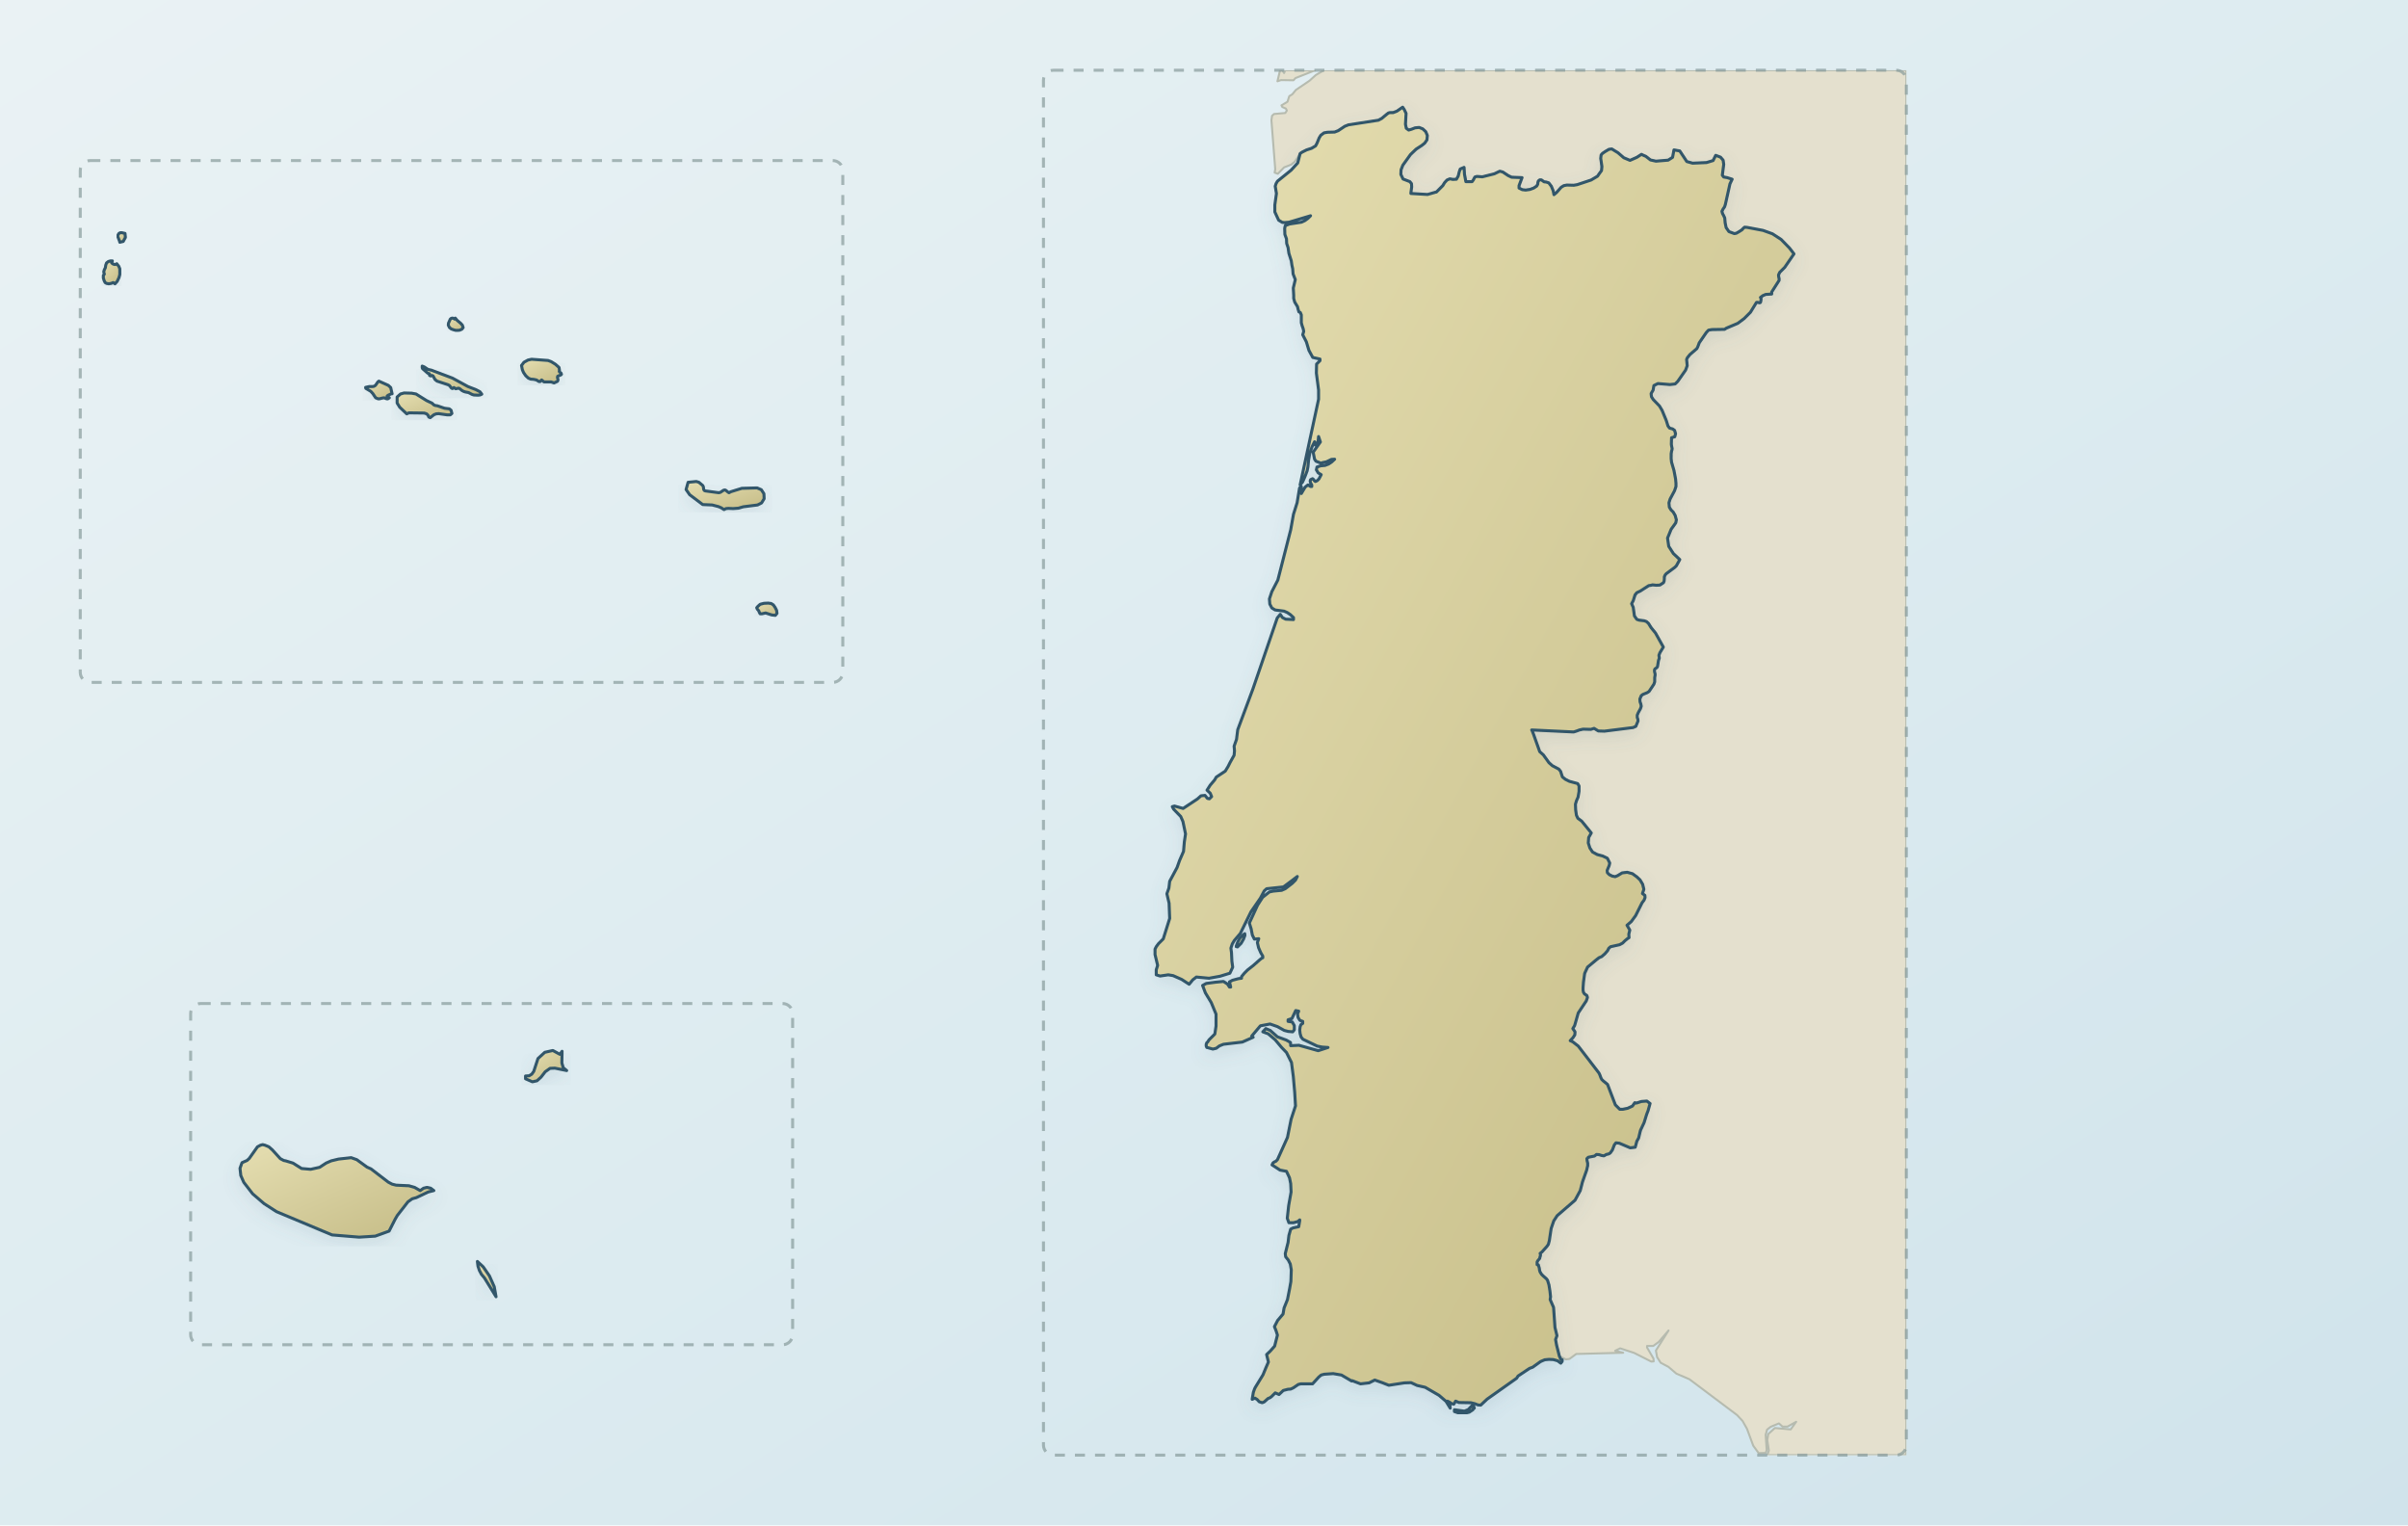
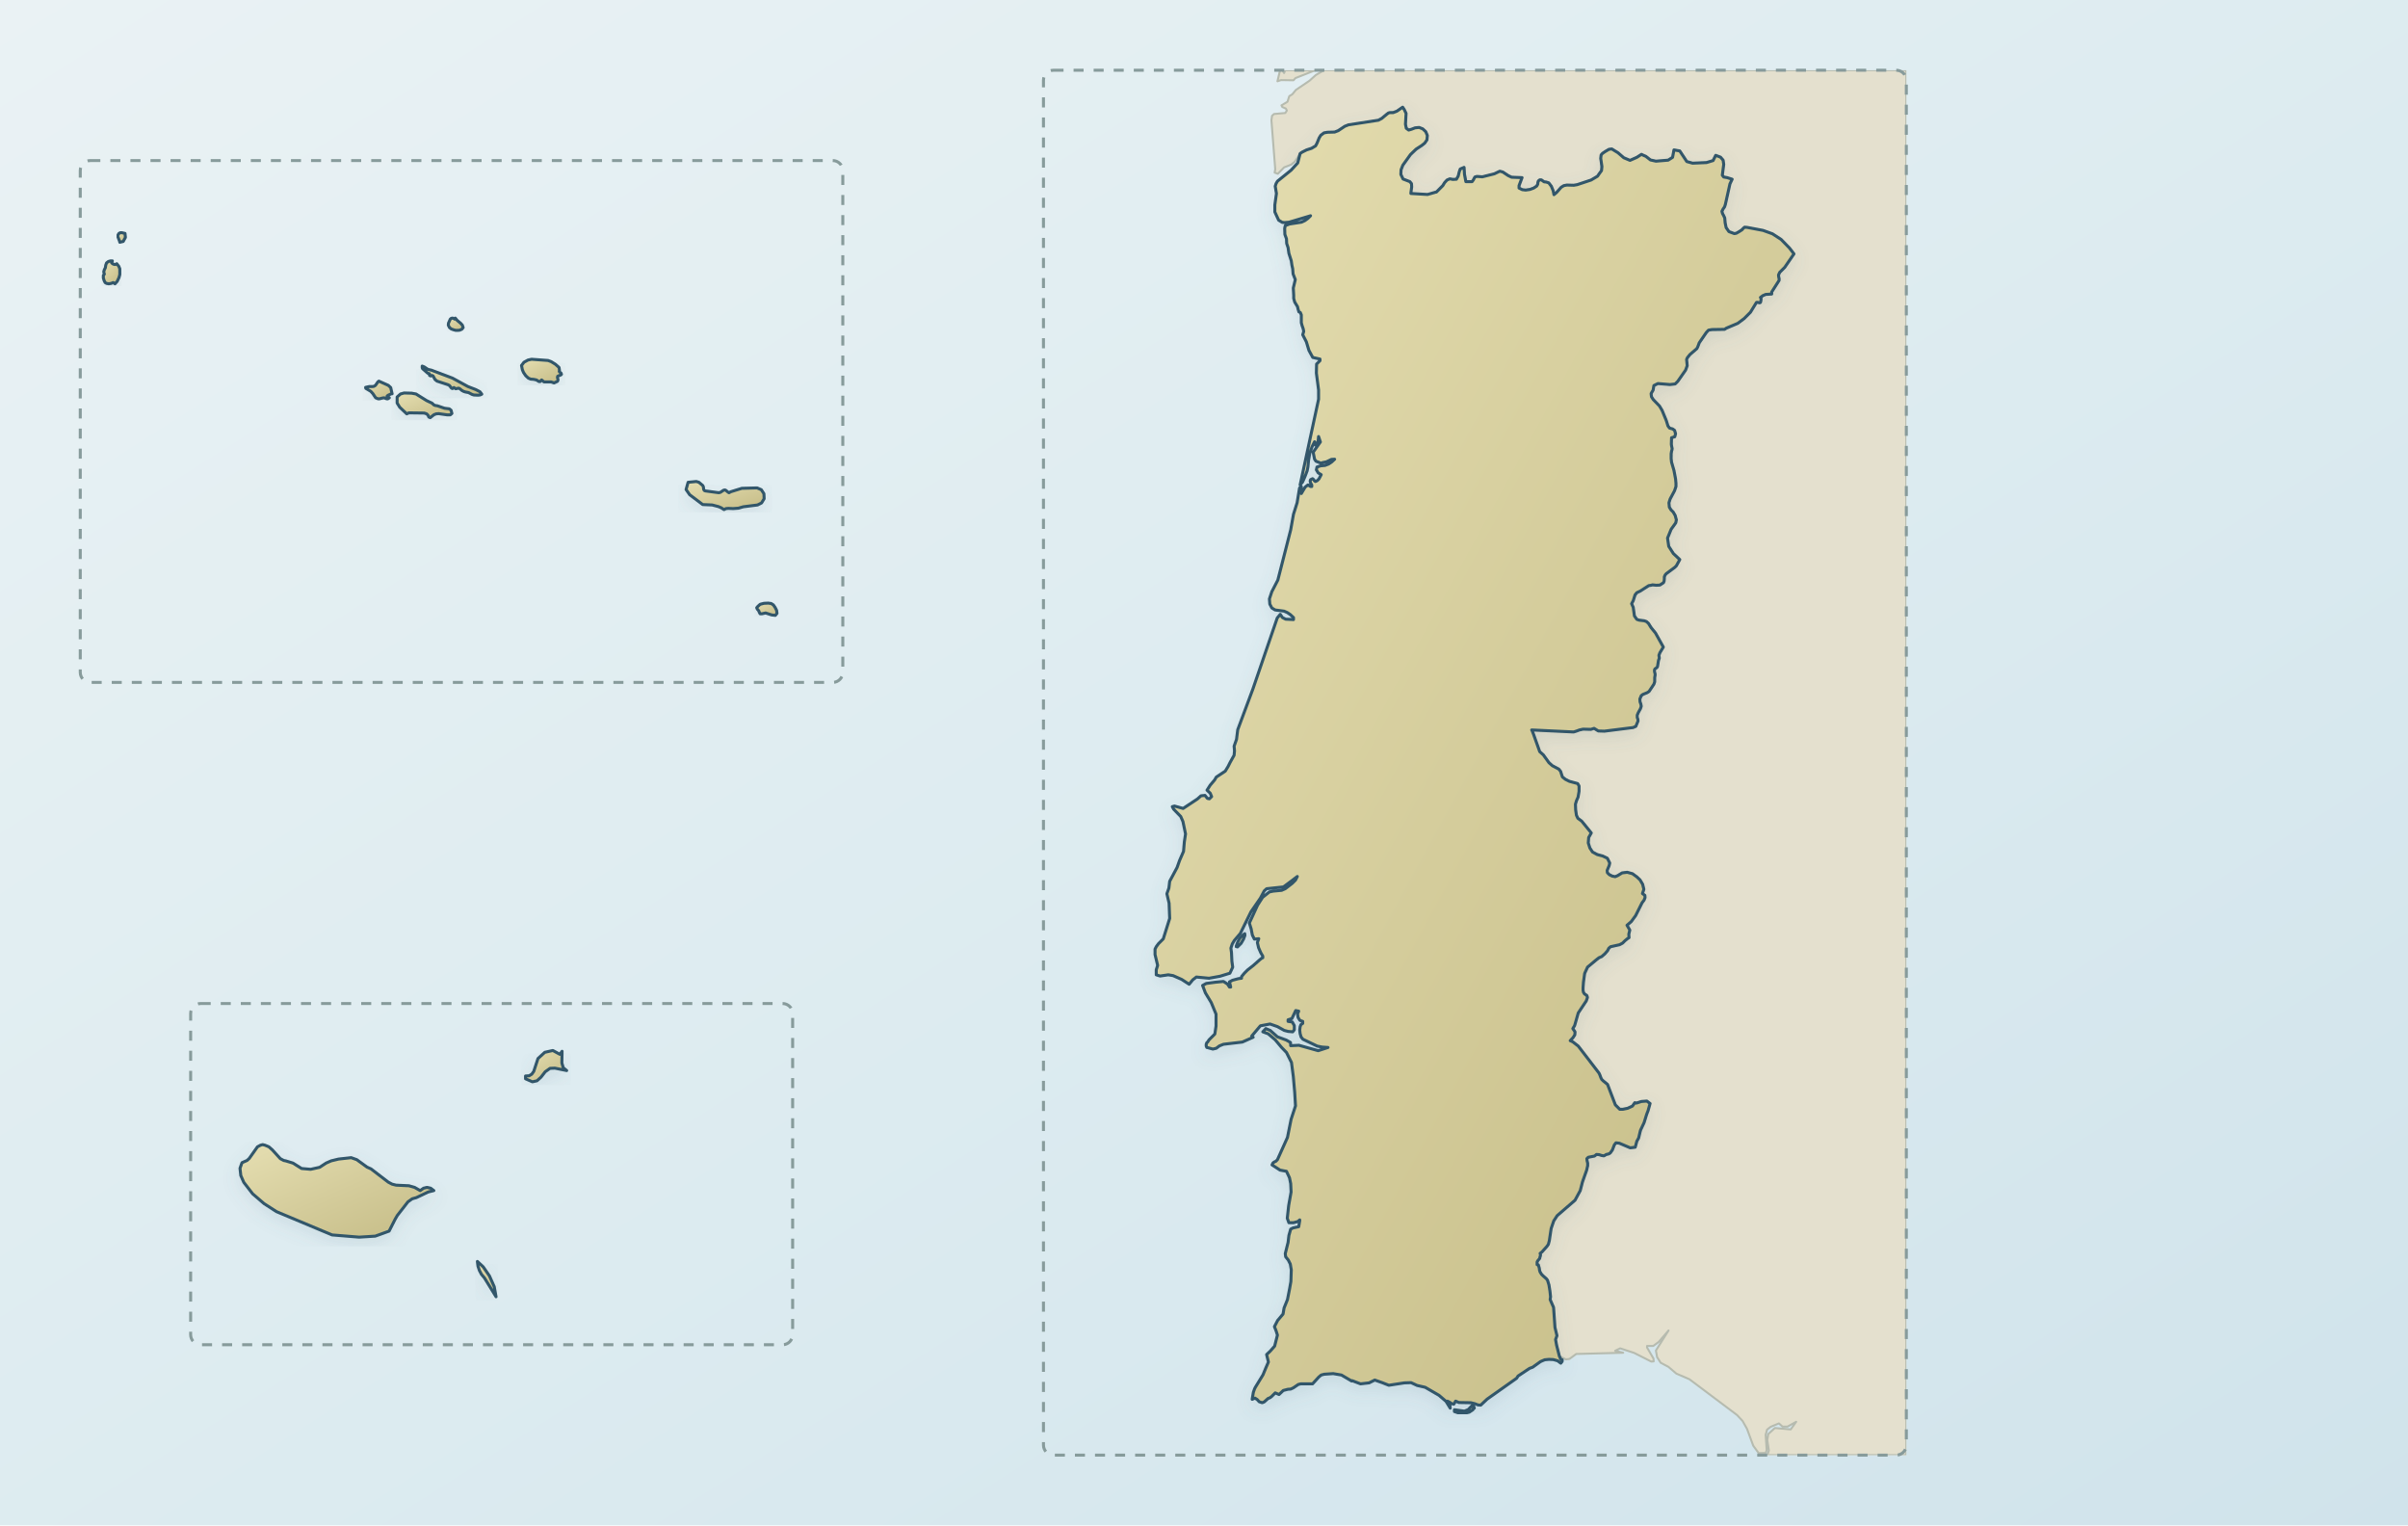
<svg xmlns="http://www.w3.org/2000/svg" viewBox="0 0 1200 760" role="img" aria-label="Map of Portugal" data-map-style="journey-atlas-map-v3-clean-background" data-map-projection="multi-region-local-equirectangular-fit-v1">
  <defs>
    <linearGradient id="sea" x1="0" y1="0" x2="1" y2="1">
      <stop offset="0" stop-color="#eaf2f4" />
      <stop offset=".55" stop-color="#dcebf0" />
      <stop offset="1" stop-color="#d0e3eb" />
    </linearGradient>
    <linearGradient id="land" x1=".12" y1=".08" x2=".88" y2=".92">
      <stop offset="0" stop-color="#e2dbad" />
      <stop offset=".52" stop-color="#d4cc9b" />
      <stop offset="1" stop-color="#c8bf8a" />
    </linearGradient>
    <filter id="shadow" x="-10%" y="-10%" width="120%" height="120%">
      <feGaussianBlur in="SourceAlpha" stdDeviation="4" result="b" />
      <feOffset in="b" dy="3" result="o" />
      <feColorMatrix in="o" type="matrix" values="0 0 0 0 .12 0 0 0 0 .22 0 0 0 0 .28 0 0 0 .14 0" />
      <feBlend in="SourceGraphic" mode="normal" />
    </filter>
    <clipPath id="map-context-clip-mainland" clipPathUnits="userSpaceOnUse">
      <rect x="520" y="35" width="430" height="690" />
    </clipPath>
    <clipPath id="map-context-clip-azores" clipPathUnits="userSpaceOnUse">
      <rect x="40" y="80" width="380" height="260" />
    </clipPath>
    <clipPath id="map-context-clip-madeira" clipPathUnits="userSpaceOnUse">
      <rect x="95" y="500" width="300" height="170" />
    </clipPath>
  </defs>
  <rect width="1200" height="760" fill="url(#sea)" />
  <g id="geographic-context" fill="#e4e0ce" fill-rule="evenodd" stroke="#b6bbaf" stroke-width="1" stroke-linejoin="round">
    <path data-map-context-region="mainland" d="M 881.5,722.7 L 880.7,717.5 L 881.2,714.5 L 884.5,711.5 L 892.4,712.2 L 895.1,708.4 L 890.8,710.8 L 888.3,710.8 L 886.5,709.2 L 882.4,710.9 L 880.6,712.3 L 879.9,714.9 L 880.4,722.5 L 879.9,723.9 L 876.4,724.0 L 873.7,720.3 L 870.6,711.9 L 868.4,708.0 L 865.6,705.0 L 841.9,687.2 L 835.4,684.4 L 831.4,681.0 L 827.6,679.0 L 825.8,676.2 L 825.2,672.9 L 831.5,662.9 L 826.6,668.6 L 823.9,670.6 L 820.8,670.6 L 820.8,671.4 L 824.0,676.9 L 824.1,678.3 L 822.9,678.4 L 814.4,674.1 L 807.4,671.8 L 804.9,673.0 L 808.9,674.0 L 785.5,674.6 L 782.1,677.1 L 780.3,677.3 L 777.1,675.7 L 775.2,667.4 L 775.9,665.5 L 774.9,661.4 L 774.2,651.4 L 772.5,647.5 L 772.7,646.1 L 771.9,640.2 L 771.2,637.9 L 768.2,634.9 L 767.4,633.5 L 766.6,630.2 L 766.0,630.1 L 766.0,628.8 L 767.6,625.8 L 767.5,624.5 L 771.6,620.0 L 773.0,612.1 L 774.3,608.3 L 776.0,605.7 L 784.9,598.0 L 787.5,593.2 L 791.2,580.8 L 790.8,577.3 L 791.5,576.6 L 795.6,575.2 L 799.3,575.9 L 801.8,574.9 L 803.5,573.0 L 804.5,570.4 L 805.3,569.4 L 807.0,569.6 L 812.4,571.9 L 814.9,571.6 L 822.3,549.8 L 820.7,548.6 L 814.7,549.4 L 813.5,551.1 L 811.1,552.2 L 807.2,552.7 L 805.0,550.5 L 801.1,540.3 L 798.2,537.8 L 796.8,534.6 L 786.5,521.2 L 782.5,518.5 L 784.8,515.6 L 784.9,514.1 L 783.8,512.5 L 784.7,511.0 L 786.5,504.7 L 790.5,498.7 L 791.1,497.0 L 790.8,496.0 L 789.1,494.4 L 788.9,492.1 L 789.7,485.0 L 791.1,481.9 L 799.8,475.2 L 802.6,471.7 L 807.1,470.7 L 811.8,467.2 L 811.7,465.4 L 812.2,463.4 L 810.8,461.0 L 812.9,459.2 L 815.1,456.2 L 819.8,447.2 L 819.7,446.1 L 818.5,445.2 L 819.2,443.1 L 818.6,440.6 L 815.7,436.9 L 813.5,435.3 L 810.9,434.6 L 808.4,434.9 L 804.9,436.8 L 802.0,435.8 L 801.0,434.8 L 800.9,433.7 L 802.2,430.0 L 801.0,427.6 L 793.6,424.5 L 792.3,422.5 L 791.5,420.0 L 791.7,417.3 L 793.0,415.0 L 788.2,409.1 L 786.3,407.7 L 785.6,406.2 L 785.1,400.7 L 786.4,397.2 L 786.9,391.6 L 786.2,390.4 L 782.1,389.3 L 778.6,387.1 L 777.7,384.3 L 776.8,383.2 L 773.6,381.5 L 767.3,374.5 L 763.3,363.7 L 784.2,364.7 L 788.9,363.3 L 792.8,363.4 L 794.4,362.9 L 796.5,364.2 L 799.5,364.3 L 813.8,362.5 L 815.2,361.9 L 816.3,359.2 L 815.9,356.3 L 817.9,351.9 L 817.2,348.3 L 818.7,346.0 L 821.8,344.5 L 824.2,340.9 L 824.8,336.4 L 824.5,333.8 L 826.0,332.1 L 826.9,327.9 L 826.7,326.5 L 828.9,322.4 L 825.0,315.4 L 821.5,310.6 L 819.4,309.3 L 815.7,308.6 L 814.5,306.9 L 813.9,302.6 L 813.1,300.8 L 815.7,295.3 L 821.6,291.8 L 827.2,291.5 L 829.0,290.3 L 829.8,286.5 L 835.4,281.9 L 837.1,278.8 L 833.9,275.8 L 831.6,272.2 L 831.0,268.1 L 832.8,263.7 L 835.1,260.5 L 835.4,259.0 L 834.8,256.8 L 831.9,252.7 L 831.7,250.5 L 835.2,242.4 L 835.0,238.6 L 832.8,228.5 L 833.3,223.5 L 832.9,221.3 L 833.0,218.1 L 834.6,217.6 L 835.0,216.1 L 834.5,214.4 L 832.0,213.3 L 831.2,212.2 L 828.3,204.5 L 823.0,197.7 L 822.8,196.1 L 823.8,194.4 L 824.2,192.1 L 826.2,191.1 L 832.2,191.6 L 834.8,191.3 L 836.1,190.0 L 840.0,184.4 L 840.8,182.2 L 840.5,179.1 L 840.9,178.2 L 845.6,173.7 L 846.8,170.8 L 851.4,164.5 L 859.4,164.1 L 866.0,161.1 L 872.3,155.6 L 875.3,150.7 L 877.3,150.7 L 877.6,149.1 L 877.3,148.2 L 879.9,146.7 L 882.9,146.5 L 882.9,145.5 L 886.6,139.7 L 886.3,137.0 L 886.9,135.7 L 889.4,133.2 L 894.0,126.5 L 887.6,119.3 L 883.3,116.5 L 878.6,114.8 L 869.4,113.2 L 865.3,116.2 L 864.3,116.4 L 861.6,115.4 L 860.2,113.4 L 859.5,108.6 L 858.1,105.3 L 859.8,101.9 L 862.1,91.6 L 863.2,89.3 L 859.0,88.2 L 858.3,87.3 L 859.0,81.9 L 858.7,79.8 L 857.4,78.3 L 855.0,77.4 L 853.7,80.0 L 850.4,81.0 L 843.5,81.3 L 840.6,80.5 L 837.1,75.2 L 834.2,74.7 L 833.5,78.4 L 831.3,79.8 L 825.2,80.3 L 822.5,79.7 L 818.0,76.9 L 812.3,79.9 L 809.2,78.6 L 803.2,74.2 L 800.1,75.4 L 797.9,77.2 L 798.1,85.0 L 796.1,87.8 L 792.9,89.7 L 786.0,92.0 L 779.3,92.5 L 774.4,97.0 L 773.1,92.8 L 771.8,91.1 L 767.3,89.6 L 766.6,90.2 L 765.8,92.7 L 764.3,93.7 L 760.3,94.7 L 758.6,94.5 L 757.0,93.7 L 757.0,92.5 L 758.5,88.5 L 753.3,88.3 L 748.9,85.7 L 747.4,85.3 L 744.7,86.6 L 738.7,88.1 L 735.0,88.2 L 733.6,90.5 L 730.5,90.5 L 729.6,83.4 L 727.7,84.2 L 726.7,87.7 L 725.8,89.3 L 722.5,89.1 L 721.1,89.7 L 715.8,95.7 L 711.4,96.9 L 703.1,96.4 L 703.4,91.5 L 702.6,90.5 L 699.2,89.2 L 698.1,86.9 L 698.2,84.6 L 699.1,82.3 L 702.9,77.0 L 710.0,71.3 L 711.1,69.7 L 711.3,67.5 L 710.5,65.6 L 709.0,64.2 L 707.2,63.5 L 702.0,64.8 L 700.8,63.9 L 700.4,61.9 L 700.7,56.5 L 699.0,53.4 L 696.1,55.4 L 691.9,56.3 L 686.9,59.9 L 672.0,62.2 L 665.1,65.8 L 659.8,66.2 L 657.4,68.7 L 655.6,72.7 L 647.9,76.5 L 645.3,80.5 L 643.5,82.0 L 639.9,83.4 L 636.8,86.6 L 635.2,86.0 L 635.5,84.3 L 633.6,59.9 L 633.9,57.7 L 634.9,56.8 L 640.5,56.3 L 641.3,55.1 L 640.8,54.1 L 639.0,53.3 L 638.6,52.5 L 641.6,50.7 L 642.5,47.9 L 644.0,47.0 L 645.8,44.8 L 652.6,40.2 L 655.7,37.4 L 659.8,35.0 L 950.0,35.0 L 950.0,725.0 L 880.7,725.0 L 881.5,722.7 Z M 655.2,35.1 L 645.6,38.9 L 644.6,40.0 L 638.4,39.9 L 636.6,40.5 L 637.9,35.0 L 639.0,35.0 L 639.9,36.4 L 640.5,35.0 L 655.2,35.1 Z" clip-path="url(#map-context-clip-mainland)" />
  </g>
  <g data-map-region="azores">
    <path d="M 384.3,300.7 L 385.4,301.4 L 386.3,302.7 L 387.0,304.1 L 387.2,305.6 L 386.4,306.6 L 384.6,306.4 L 381.5,305.4 L 379.8,305.8 L 378.8,305.8 L 378.4,305.1 L 378.1,304.3 L 377.4,303.5 L 377.1,302.8 L 377.7,302.1 L 378.8,301.1 L 380.7,300.6 L 382.8,300.5 L 384.3,300.7 Z" fill="url(#land)" fill-rule="evenodd" stroke="#31576a" stroke-width="1.5" stroke-linejoin="round" stroke-linecap="round" filter="url(#shadow)" />
    <path d="M 377.3,243.1 L 379.4,244.0 L 380.7,246.0 L 380.8,248.5 L 379.5,250.6 L 377.5,251.6 L 370.4,252.5 L 368.0,253.2 L 365.4,253.4 L 363.0,253.3 L 361.8,253.4 L 360.8,253.9 L 359.4,253.0 L 358.0,252.4 L 354.9,251.6 L 350.2,251.4 L 343.7,246.5 L 341.9,243.9 L 342.9,240.3 L 347.0,239.9 L 348.3,240.3 L 350.2,241.9 L 350.5,242.5 L 350.6,243.3 L 350.7,243.9 L 351.0,244.4 L 351.5,244.6 L 358.2,245.5 L 359.0,245.3 L 360.5,244.3 L 361.2,244.1 L 361.7,244.3 L 362.8,245.2 L 363.3,245.5 L 364.2,245.0 L 369.7,243.3 L 377.3,243.1 Z" fill="url(#land)" fill-rule="evenodd" stroke="#31576a" stroke-width="1.5" stroke-linejoin="round" stroke-linecap="round" filter="url(#shadow)" />
    <path d="M 221.5,203.4 L 223.9,203.7 L 224.8,204.4 L 225.2,206.0 L 224.4,206.7 L 222.8,206.7 L 218.6,206.1 L 217.4,206.2 L 216.3,206.6 L 214.4,208.1 L 213.7,207.8 L 213.3,206.9 L 212.6,206.2 L 211.4,205.8 L 203.8,205.7 L 202.7,206.2 L 199.2,202.9 L 197.9,200.8 L 197.9,197.8 L 199.6,196.3 L 201.4,195.8 L 205.1,195.9 L 207.3,196.3 L 212.6,199.6 L 214.5,200.5 L 214.7,200.6 L 215.2,200.8 L 216.3,201.8 L 216.8,202.0 L 218.0,202.2 L 221.5,203.4 Z" fill="url(#land)" fill-rule="evenodd" stroke="#31576a" stroke-width="1.5" stroke-linejoin="round" stroke-linecap="round" filter="url(#shadow)" />
    <path d="M 194.7,193.1 L 195.4,196.2 L 195.0,196.2 L 193.3,197.0 L 192.9,197.4 L 193.2,197.8 L 193.3,198.0 L 193.5,198.2 L 194.0,198.2 L 193.3,198.7 L 192.7,198.7 L 191.4,198.2 L 190.7,198.3 L 189.1,198.7 L 188.4,198.7 L 187.2,198.2 L 185.8,196.1 L 184.8,195.0 L 182.3,193.5 L 182.2,193.0 L 184.0,192.6 L 185.6,192.6 L 186.3,192.5 L 187.0,192.1 L 187.4,191.6 L 188.3,190.3 L 188.8,189.9 L 193.5,192.0 L 194.7,193.1 Z" fill="url(#land)" fill-rule="evenodd" stroke="#31576a" stroke-width="1.5" stroke-linejoin="round" stroke-linecap="round" filter="url(#shadow)" />
    <path d="M 233.2,192.6 L 237.1,194.1 L 239.2,195.2 L 240.1,196.4 L 239.2,196.8 L 238.2,196.9 L 236.1,196.8 L 235.2,196.5 L 233.5,195.6 L 231.9,195.3 L 231.0,195.0 L 230.1,194.5 L 229.3,193.8 L 228.6,193.4 L 227.1,193.7 L 226.2,193.1 L 225.5,193.6 L 225.0,193.4 L 224.0,192.1 L 223.3,191.7 L 217.8,189.9 L 216.8,189.1 L 215.8,187.3 L 215.4,187.1 L 215.0,187.1 L 214.8,187.3 L 214.6,187.3 L 214.1,187.1 L 214.0,186.8 L 214.0,186.5 L 214.0,186.2 L 213.6,186.1 L 213.1,185.9 L 210.6,183.7 L 210.4,183.2 L 210.4,182.4 L 211.4,182.8 L 213.2,184.0 L 213.9,184.2 L 214.9,184.4 L 225.5,188.4 L 233.2,192.6 Z" fill="url(#land)" fill-rule="evenodd" stroke="#31576a" stroke-width="1.5" stroke-linejoin="round" stroke-linecap="round" filter="url(#shadow)" />
    <path d="M 279.8,186.5 L 279.5,186.8 L 278.3,187.3 L 277.9,187.5 L 277.8,188.1 L 278.1,189.2 L 277.9,189.9 L 277.6,190.1 L 276.1,190.8 L 274.7,190.3 L 271.1,190.3 L 269.9,189.3 L 269.2,190.1 L 268.6,190.1 L 267.3,189.3 L 265.9,189.0 L 264.5,188.9 L 263.3,188.4 L 262.0,187.2 L 260.9,185.6 L 260.3,184.2 L 259.9,182.1 L 261.1,180.5 L 263.1,179.4 L 264.9,179.0 L 273.1,179.6 L 274.7,180.2 L 276.8,181.5 L 278.6,183.1 L 278.8,184.5 L 278.7,185.1 L 279.1,185.5 L 279.6,185.9 L 279.8,186.5 Z" fill="url(#land)" fill-rule="evenodd" stroke="#31576a" stroke-width="1.5" stroke-linejoin="round" stroke-linecap="round" filter="url(#shadow)" />
    <path d="M 228.2,164.6 L 227.1,164.6 L 226.0,164.3 L 224.9,163.9 L 224.0,163.2 L 223.4,162.0 L 223.5,161.0 L 224.4,159.0 L 224.9,158.6 L 225.5,158.5 L 226.0,158.6 L 226.6,159.0 L 226.9,158.5 L 227.8,159.6 L 229.6,161.1 L 230.4,162.0 L 230.8,163.2 L 230.2,164.0 L 229.1,164.5 L 228.2,164.6 Z" fill="url(#land)" fill-rule="evenodd" stroke="#31576a" stroke-width="1.5" stroke-linejoin="round" stroke-linecap="round" filter="url(#shadow)" />
    <path d="M 55.6,130.9 L 56.1,131.4 L 56.8,131.7 L 57.5,131.8 L 58.2,131.4 L 59.2,132.7 L 59.7,133.9 L 59.7,136.8 L 59.3,138.3 L 58.4,140.2 L 57.3,141.4 L 56.4,140.8 L 55.4,141.2 L 54.2,141.4 L 53.1,141.2 L 52.4,140.8 L 51.9,139.8 L 51.5,138.5 L 51.5,137.2 L 52.0,136.6 L 51.7,135.4 L 52.0,134.4 L 52.5,133.4 L 52.7,132.1 L 53.1,131.0 L 54.0,130.3 L 55.0,130.0 L 56.0,130.0 L 55.6,130.9 Z" fill="url(#land)" fill-rule="evenodd" stroke="#31576a" stroke-width="1.5" stroke-linejoin="round" stroke-linecap="round" filter="url(#shadow)" />
    <path d="M 60.5,115.9 L 62.3,116.3 L 62.5,118.3 L 61.4,120.3 L 59.7,120.7 L 59.6,120.2 L 58.8,118.1 L 58.6,117.8 L 58.8,117.1 L 59.2,116.4 L 59.8,116.0 L 60.5,115.9 Z" fill="url(#land)" fill-rule="evenodd" stroke="#31576a" stroke-width="1.5" stroke-linejoin="round" stroke-linecap="round" filter="url(#shadow)" />
  </g>
  <g data-map-region="madeira">
    <path d="M 247.2,646.1 L 241.4,636.7 L 239.9,634.9 L 238.9,633.0 L 238.2,630.9 L 237.9,628.5 L 240.8,631.2 L 243.9,635.7 L 246.3,641.1 L 247.2,646.1 Z" fill="url(#land)" fill-rule="evenodd" stroke="#31576a" stroke-width="1.5" stroke-linejoin="round" stroke-linecap="round" filter="url(#shadow)" />
    <path d="M 196.9,607.5 L 193.9,613.4 L 187.0,615.9 L 179.0,616.4 L 165.5,615.3 L 137.8,603.7 L 131.6,599.7 L 125.9,594.8 L 121.5,589.1 L 120.0,585.7 L 119.6,582.1 L 120.6,579.3 L 123.1,578.2 L 124.2,577.2 L 128.3,571.4 L 129.8,570.6 L 130.9,570.3 L 132.1,570.6 L 134.0,571.4 L 135.7,572.9 L 139.7,577.3 L 141.4,578.2 L 142.4,578.4 L 146.0,579.5 L 150.3,582.2 L 154.8,582.6 L 159.3,581.6 L 162.5,579.5 L 165.0,578.4 L 168.7,577.5 L 175.0,576.8 L 177.8,577.8 L 182.9,581.5 L 184.9,582.4 L 193.5,589.0 L 195.4,590.0 L 197.4,590.5 L 203.8,590.8 L 206.6,591.6 L 209.4,593.2 L 211.1,592.0 L 212.8,591.6 L 214.6,592.0 L 216.2,593.2 L 213.4,593.9 L 207.5,596.7 L 205.4,597.3 L 203.3,598.8 L 198.0,605.6 L 196.9,607.5 Z" fill="url(#land)" fill-rule="evenodd" stroke="#31576a" stroke-width="1.5" stroke-linejoin="round" stroke-linecap="round" filter="url(#shadow)" />
    <path d="M 271.7,534.0 L 269.6,536.7 L 267.6,538.5 L 265.3,539.0 L 261.9,537.5 L 261.9,536.1 L 263.7,536.0 L 265.0,535.2 L 266.0,533.8 L 268.1,527.4 L 271.5,524.3 L 275.5,523.4 L 279.0,525.3 L 280.1,523.8 L 280.0,529.6 L 280.7,532.0 L 282.4,533.4 L 276.5,532.2 L 274.1,532.3 L 271.7,534.0 Z" fill="url(#land)" fill-rule="evenodd" stroke="#31576a" stroke-width="1.5" stroke-linejoin="round" stroke-linecap="round" filter="url(#shadow)" />
  </g>
  <g data-map-region="mainland">
    <path d="M 791.1,497.0 L 790.5,498.7 L 786.5,504.7 L 784.7,511.0 L 783.8,512.5 L 784.9,514.1 L 784.8,515.6 L 783.9,517.0 L 782.5,518.5 L 783.8,519.1 L 786.5,521.2 L 796.8,534.6 L 797.2,535.4 L 797.8,537.0 L 798.2,537.8 L 798.9,538.5 L 800.5,539.8 L 801.1,540.3 L 805.0,550.5 L 805.9,551.4 L 807.2,552.7 L 808.7,552.7 L 811.1,552.2 L 813.5,551.1 L 814.7,549.4 L 815.2,549.6 L 815.5,549.6 L 818.0,548.8 L 820.7,548.6 L 822.0,549.6 L 822.3,549.8 L 821.3,553.4 L 820.6,555.2 L 819.3,559.4 L 817.5,563.2 L 816.6,567.0 L 815.7,568.6 L 814.9,571.6 L 812.4,571.9 L 807.0,569.6 L 805.3,569.4 L 804.5,570.4 L 803.5,573.0 L 802.5,574.4 L 801.8,574.9 L 800.5,575.2 L 799.3,575.9 L 798.1,575.7 L 796.9,575.3 L 795.6,575.2 L 794.6,576.0 L 791.5,576.6 L 790.8,577.3 L 790.9,578.3 L 791.2,579.5 L 791.2,580.8 L 790.7,583.0 L 788.6,588.9 L 787.5,593.2 L 784.9,598.0 L 776.0,605.7 L 774.3,608.3 L 773.0,612.1 L 772.1,618.1 L 771.6,620.0 L 770.9,621.0 L 768.4,623.8 L 767.5,624.5 L 767.7,625.2 L 767.6,625.8 L 767.4,626.4 L 767.3,627.0 L 766.3,628.2 L 766.0,628.8 L 766.0,630.1 L 766.2,630.2 L 766.6,630.2 L 767.1,631.9 L 767.2,632.8 L 767.4,633.5 L 767.4,633.6 L 768.2,634.9 L 769.0,635.7 L 770.6,637.1 L 771.2,637.9 L 771.9,640.2 L 772.4,643.3 L 772.7,646.1 L 772.5,647.5 L 774.2,651.4 L 774.9,661.4 L 775.9,665.5 L 775.2,667.4 L 775.7,670.2 L 777.1,675.7 L 777.4,676.3 L 777.6,676.9 L 777.9,677.3 L 778.5,677.5 L 778.5,678.3 L 777.8,679.2 L 776.2,678.0 L 774.1,677.4 L 771.9,677.3 L 769.8,677.5 L 767.7,678.4 L 763.8,681.2 L 762.2,681.8 L 756.5,685.6 L 755.8,686.7 L 741.1,697.1 L 737.9,700.1 L 736.5,700.0 L 735.0,699.4 L 733.0,698.9 L 727.0,698.8 L 725.4,698.1 L 724.5,699.6 L 723.5,699.4 L 722.3,698.6 L 721.3,698.1 L 722.3,699.7 L 722.6,700.5 L 722.7,701.6 L 720.6,698.2 L 717.1,695.2 L 710.2,691.2 L 706.2,690.3 L 703.2,688.9 L 699.9,689.0 L 692.1,690.2 L 688.8,688.9 L 685.1,687.6 L 682.3,689.0 L 678.0,689.5 L 673.8,687.9 L 673.6,688.1 L 668.5,685.1 L 664.4,684.4 L 659.9,684.7 L 658.4,685.1 L 657.2,686.1 L 654.1,689.5 L 648.2,689.5 L 647.0,689.8 L 644.5,691.5 L 643.2,692.1 L 641.8,692.2 L 639.5,692.8 L 637.4,694.8 L 635.5,694.0 L 633.7,695.8 L 632.9,696.4 L 631.9,696.8 L 630.0,698.5 L 629.0,698.9 L 627.5,698.4 L 626.5,697.3 L 625.4,696.6 L 624.0,697.2 L 624.6,693.7 L 625.2,692.0 L 625.6,691.2 L 629.4,685.0 L 630.8,681.6 L 632.1,678.6 L 631.2,674.9 L 633.0,673.2 L 635.2,670.7 L 636.6,665.2 L 635.9,663.0 L 635.1,661.0 L 636.7,657.9 L 639.4,654.7 L 639.9,651.7 L 641.6,647.5 L 642.7,641.9 L 643.3,638.5 L 643.5,632.7 L 643.0,629.8 L 642.0,627.8 L 640.7,626.2 L 640.5,624.6 L 641.9,619.0 L 642.3,615.6 L 643.2,612.4 L 644.4,611.8 L 647.2,611.2 L 647.7,608.2 L 647.7,607.8 L 646.8,608.6 L 644.6,609.2 L 642.3,609.2 L 641.5,607.0 L 642.2,600.6 L 643.4,593.9 L 643.2,589.7 L 642.6,586.8 L 641.1,583.6 L 637.9,583.0 L 633.9,580.4 L 634.4,579.4 L 635.1,578.9 L 635.8,578.6 L 636.6,577.8 L 641.6,566.7 L 643.4,557.7 L 645.6,551.0 L 645.2,544.3 L 644.5,536.3 L 643.6,529.4 L 641.1,524.4 L 638.6,521.8 L 635.5,518.1 L 632.0,515.1 L 629.3,514.1 L 630.8,512.5 L 633.0,513.4 L 636.6,516.6 L 641.0,518.2 L 643.1,519.4 L 643.2,521.0 L 647.3,520.8 L 656.9,523.5 L 661.8,521.9 L 658.9,521.7 L 656.4,521.2 L 649.3,517.8 L 648.4,516.7 L 647.9,515.0 L 647.7,513.2 L 647.9,511.6 L 648.3,510.5 L 649.2,509.9 L 649.2,508.9 L 647.8,508.4 L 646.9,507.0 L 646.6,505.2 L 647.2,503.8 L 645.7,503.5 L 643.8,507.5 L 641.9,508.1 L 641.9,508.9 L 644.0,509.2 L 645.0,511.0 L 645.0,513.1 L 644.2,514.1 L 641.9,513.9 L 640.0,513.4 L 636.6,511.5 L 632.9,510.2 L 628.1,511.1 L 623.8,516.2 L 624.5,516.8 L 619.1,519.2 L 609.7,520.3 L 607.7,521.1 L 606.1,522.3 L 604.4,522.7 L 601.9,522.0 L 601.4,521.9 L 601.1,521.2 L 601.1,520.3 L 601.4,519.5 L 601.8,519.2 L 602.5,518.1 L 605.4,515.2 L 606.0,511.2 L 606.0,505.3 L 603.6,499.5 L 600.7,494.7 L 599.3,491.0 L 601.1,490.0 L 605.6,489.4 L 609.7,489.0 L 611.7,490.3 L 612.7,491.8 L 613.3,491.8 L 612.7,489.2 L 614.2,488.4 L 617.2,487.6 L 618.7,487.4 L 618.7,486.6 L 620.1,484.9 L 621.7,483.3 L 624.5,481.1 L 627.9,478.1 L 628.3,477.8 L 628.9,477.3 L 629.3,477.2 L 629.3,476.4 L 628.3,474.7 L 627.2,472.2 L 626.6,469.6 L 627.3,467.7 L 625.1,467.9 L 624.1,465.9 L 623.5,462.8 L 622.6,459.9 L 626.7,451.0 L 629.2,447.1 L 632.6,444.4 L 634.5,444.0 L 638.7,443.6 L 640.5,442.8 L 644.0,440.1 L 645.6,438.5 L 646.5,436.7 L 643.9,438.7 L 639.6,441.9 L 631.2,442.8 L 630.0,443.9 L 628.1,447.5 L 623.4,454.3 L 618.1,465.1 L 615.1,468.6 L 614.1,470.3 L 613.4,472.4 L 613.7,474.7 L 613.9,478.9 L 614.3,481.9 L 612.9,484.9 L 608.0,486.4 L 602.5,487.4 L 596.2,486.8 L 594.4,488.2 L 592.6,490.4 L 588.9,488.0 L 584.6,486.1 L 582.2,485.7 L 578.1,486.3 L 576.2,485.7 L 576.2,483.2 L 576.9,481.0 L 575.6,475.6 L 575.6,472.9 L 576.2,471.7 L 577.3,470.2 L 579.7,467.8 L 582.9,457.6 L 582.6,450.0 L 581.5,445.3 L 582.5,442.5 L 582.9,439.1 L 586.6,432.2 L 587.8,428.8 L 589.8,424.2 L 590.2,419.5 L 590.8,415.5 L 589.5,409.3 L 588.4,406.8 L 584.9,403.2 L 584.2,401.9 L 585.3,401.6 L 589.6,402.8 L 596.7,398.1 L 598.5,396.5 L 600.5,396.3 L 601.7,397.8 L 602.7,398.0 L 603.8,396.9 L 603.1,395.2 L 601.5,393.7 L 603.1,391.2 L 605.3,388.6 L 606.1,387.2 L 607.9,386.0 L 610.6,384.2 L 612.0,381.9 L 613.0,379.9 L 615.0,376.3 L 615.2,374.1 L 615.0,371.8 L 616.2,368.4 L 616.8,363.6 L 624.4,343.2 L 636.5,307.9 L 638.0,306.1 L 639.1,307.7 L 640.7,308.5 L 644.6,308.7 L 644.6,307.7 L 643.0,306.2 L 641.5,305.2 L 639.9,304.5 L 635.4,303.9 L 633.8,302.9 L 632.8,301.0 L 632.6,298.4 L 633.8,294.8 L 636.8,289.0 L 643.2,264.0 L 644.6,256.2 L 646.4,250.5 L 647.6,243.2 L 647.9,242.8 L 648.5,242.4 L 648.5,245.0 L 648.5,245.9 L 650.4,242.7 L 651.8,241.6 L 653.1,242.4 L 653.7,242.4 L 653.7,241.6 L 653.5,241.3 L 653.1,240.6 L 652.9,239.7 L 653.1,239.0 L 654.1,238.5 L 654.6,238.9 L 655.0,239.5 L 655.5,239.9 L 656.4,239.5 L 657.3,238.6 L 658.4,236.5 L 656.9,235.6 L 656.0,234.1 L 656.3,232.7 L 658.1,232.1 L 660.3,231.9 L 662.1,231.2 L 663.6,230.2 L 665.1,228.8 L 663.5,228.9 L 661.0,230.1 L 659.0,230.5 L 658.6,230.7 L 658.1,230.7 L 655.8,229.8 L 655.1,228.8 L 654.4,225.3 L 658.0,220.2 L 657.1,217.5 L 656.9,219.6 L 656.3,221.3 L 655.6,221.8 L 655.1,220.1 L 653.8,222.7 L 652.7,225.9 L 652.1,229.4 L 651.8,232.6 L 651.4,234.6 L 650.3,237.5 L 649.1,240.2 L 647.9,241.6 L 657.1,198.9 L 657.1,194.3 L 656.0,185.9 L 656.1,181.4 L 657.8,179.7 L 657.8,178.9 L 654.2,178.1 L 652.3,174.6 L 651.0,170.3 L 649.2,166.8 L 649.7,165.1 L 649.4,163.7 L 648.9,162.3 L 648.5,160.8 L 648.5,156.9 L 648.0,155.7 L 647.3,155.4 L 646.9,154.1 L 646.6,152.8 L 645.2,150.5 L 644.7,148.7 L 644.7,147.1 L 644.5,143.5 L 645.5,139.3 L 644.4,136.5 L 644.2,133.9 L 643.8,132.1 L 643.5,130.0 L 642.3,126.2 L 641.9,123.4 L 641.2,121.3 L 641.1,119.0 L 640.3,116.8 L 640.2,113.8 L 640.5,112.4 L 642.7,111.6 L 648.6,110.7 L 650.3,109.9 L 651.8,108.8 L 653.1,107.5 L 642.4,110.7 L 640.2,110.9 L 639.0,110.8 L 637.2,109.7 L 635.3,105.6 L 635.3,102.1 L 636.1,96.4 L 635.5,92.8 L 635.9,91.5 L 636.6,90.3 L 643.4,84.8 L 646.7,81.2 L 647.9,76.5 L 648.9,75.8 L 651.1,74.7 L 653.6,73.9 L 655.6,72.7 L 656.3,71.4 L 657.4,68.7 L 658.2,67.4 L 659.8,66.2 L 661.5,65.9 L 665.1,65.8 L 666.9,65.1 L 670.2,62.9 L 672.0,62.2 L 686.9,59.9 L 688.6,59.0 L 691.1,56.9 L 691.9,56.3 L 692.6,56.1 L 694.3,56.1 L 696.1,55.4 L 699.0,53.4 L 699.8,54.6 L 700.7,56.5 L 700.4,61.9 L 700.8,63.9 L 702.0,64.8 L 703.4,64.4 L 705.2,63.7 L 707.2,63.5 L 709.0,64.2 L 710.5,65.6 L 711.3,67.5 L 711.1,69.7 L 710.0,71.3 L 708.5,72.5 L 705.7,74.3 L 702.9,77.0 L 699.1,82.3 L 698.2,84.6 L 698.1,86.9 L 699.2,89.2 L 702.6,90.5 L 703.4,91.5 L 703.5,93.1 L 703.1,96.1 L 703.1,96.4 L 711.4,96.9 L 715.6,95.7 L 715.8,95.7 L 719.0,92.5 L 719.9,91.0 L 721.1,89.7 L 722.5,89.1 L 724.0,89.4 L 725.8,89.3 L 726.7,87.7 L 727.2,85.6 L 727.7,84.2 L 729.6,83.4 L 729.8,86.8 L 730.5,90.5 L 733.6,90.5 L 734.2,89.7 L 734.6,88.9 L 735.0,88.2 L 736.0,87.9 L 738.7,88.1 L 744.7,86.6 L 747.4,85.3 L 748.9,85.7 L 751.6,87.5 L 753.3,88.3 L 758.5,88.5 L 757.0,92.5 L 757.0,93.7 L 758.6,94.5 L 760.3,94.7 L 762.4,94.4 L 764.3,93.7 L 765.8,92.7 L 766.3,91.8 L 766.4,90.9 L 766.6,90.2 L 767.3,89.6 L 768.1,89.6 L 769.5,90.6 L 770.5,90.7 L 771.8,91.1 L 773.1,92.8 L 774.0,95.0 L 774.4,97.0 L 775.7,95.9 L 778.0,93.3 L 779.3,92.5 L 780.8,92.2 L 784.3,92.3 L 786.0,92.0 L 792.9,89.7 L 796.1,87.8 L 797.0,86.5 L 798.1,85.0 L 798.3,83.0 L 797.7,78.9 L 797.9,77.2 L 798.6,76.4 L 800.1,75.4 L 801.8,74.4 L 803.2,74.2 L 806.3,76.1 L 809.2,78.6 L 812.3,79.9 L 815.7,78.4 L 818.0,76.9 L 818.8,77.3 L 820.2,77.9 L 822.5,79.7 L 825.2,80.3 L 831.3,79.8 L 833.5,78.4 L 834.2,74.7 L 837.1,75.2 L 840.6,80.5 L 843.5,81.3 L 850.4,81.0 L 853.7,80.0 L 855.0,77.4 L 857.4,78.3 L 858.7,79.8 L 859.0,81.9 L 858.3,87.3 L 859.0,88.2 L 860.7,88.5 L 863.2,89.3 L 862.1,91.6 L 859.8,101.9 L 859.4,103.1 L 858.7,104.1 L 858.1,105.3 L 858.4,106.4 L 859.0,107.5 L 859.5,108.6 L 859.7,111.0 L 860.2,113.4 L 861.6,115.4 L 864.3,116.4 L 865.3,116.2 L 866.7,115.4 L 868.1,114.5 L 868.7,113.8 L 869.4,113.2 L 870.7,113.3 L 878.6,114.8 L 883.3,116.5 L 887.6,119.3 L 891.7,123.5 L 893.1,125.3 L 894.0,126.5 L 889.4,133.2 L 886.9,135.7 L 886.3,137.0 L 886.4,138.0 L 886.6,138.8 L 886.6,139.7 L 882.9,145.5 L 882.9,146.5 L 879.9,146.7 L 878.5,147.3 L 877.3,148.2 L 877.6,148.3 L 877.6,149.1 L 877.5,150.0 L 877.3,150.7 L 876.9,150.9 L 875.7,150.6 L 875.3,150.7 L 872.3,155.6 L 869.2,158.7 L 866.0,161.1 L 860.3,163.5 L 859.4,164.1 L 853.1,164.2 L 851.4,164.5 L 850.3,165.7 L 846.8,170.8 L 846.1,172.7 L 845.6,173.7 L 842.2,176.6 L 840.9,178.2 L 840.5,179.1 L 840.8,182.2 L 840.0,184.4 L 836.1,190.0 L 834.8,191.3 L 832.2,191.6 L 826.2,191.1 L 824.2,192.1 L 824.2,192.1 L 823.8,194.4 L 822.8,196.1 L 823.0,197.7 L 823.9,199.1 L 827.0,202.3 L 828.3,204.5 L 830.4,209.6 L 831.2,212.2 L 832.0,213.3 L 833.5,213.7 L 834.5,214.4 L 835.0,216.1 L 834.6,217.6 L 833.0,218.1 L 832.9,221.3 L 833.0,222.1 L 833.3,223.5 L 833.2,224.2 L 833.0,224.8 L 832.8,226.1 L 832.8,228.5 L 833.0,230.3 L 834.2,234.4 L 835.0,238.6 L 835.2,240.8 L 835.2,242.4 L 834.5,244.5 L 832.3,248.6 L 831.7,250.5 L 831.9,252.7 L 832.7,254.0 L 833.8,255.1 L 834.8,256.8 L 835.4,259.0 L 835.1,260.5 L 832.8,263.7 L 831.0,268.1 L 831.6,272.2 L 833.9,275.8 L 837.1,278.8 L 835.4,281.9 L 834.6,282.7 L 830.4,285.8 L 829.8,286.5 L 829.4,287.4 L 829.4,288.5 L 829.3,289.5 L 829.0,290.3 L 827.2,291.5 L 825.4,291.6 L 823.5,291.4 L 822.8,291.6 L 821.6,291.8 L 817.4,294.5 L 815.7,295.3 L 814.8,296.4 L 813.9,299.3 L 813.1,300.8 L 813.9,302.6 L 814.5,306.9 L 815.7,308.6 L 816.9,309.0 L 819.4,309.3 L 820.5,309.7 L 821.5,310.6 L 822.8,312.7 L 825.0,315.4 L 828.9,322.4 L 827.2,325.2 L 826.7,326.5 L 826.9,327.9 L 826.5,329.0 L 826.0,332.1 L 825.7,332.6 L 824.7,333.3 L 824.5,333.8 L 824.5,334.6 L 824.8,335.8 L 824.8,336.4 L 824.6,337.6 L 824.6,339.7 L 824.2,340.9 L 821.8,344.5 L 820.9,345.1 L 818.7,346.0 L 817.9,346.6 L 817.2,348.3 L 817.3,349.7 L 817.7,350.8 L 817.9,351.9 L 817.5,353.1 L 816.4,355.1 L 815.9,356.3 L 815.9,357.5 L 816.2,358.3 L 816.3,359.2 L 815.2,361.9 L 813.8,362.5 L 799.5,364.3 L 796.5,364.2 L 794.4,362.9 L 792.8,363.4 L 788.9,363.3 L 787.1,363.7 L 785.5,364.3 L 784.2,364.7 L 763.3,363.7 L 763.5,364.0 L 764.2,365.8 L 767.3,374.5 L 769.1,376.1 L 771.9,380.0 L 773.6,381.5 L 776.8,383.2 L 777.7,384.3 L 778.6,387.1 L 780.1,388.3 L 782.1,389.3 L 786.2,390.4 L 786.9,391.6 L 786.9,394.3 L 786.4,397.2 L 785.6,399.0 L 785.1,400.7 L 785.2,403.5 L 785.6,406.2 L 786.3,407.7 L 788.2,409.1 L 793.0,415.0 L 791.7,417.3 L 791.5,420.0 L 792.3,422.5 L 793.6,424.5 L 796.0,425.8 L 798.7,426.5 L 801.0,427.6 L 802.2,430.0 L 801.9,431.3 L 800.9,433.7 L 801.0,434.8 L 802.0,435.8 L 803.4,436.5 L 804.9,436.8 L 806.1,436.3 L 808.4,434.9 L 810.9,434.6 L 813.5,435.3 L 815.7,436.9 L 817.3,438.4 L 818.6,440.6 L 819.2,443.1 L 818.5,445.2 L 819.7,446.1 L 819.8,447.2 L 819.3,448.5 L 818.3,449.8 L 815.1,456.2 L 812.9,459.2 L 810.8,461.0 L 812.2,463.4 L 811.7,465.4 L 811.8,467.2 L 811.0,467.7 L 809.8,468.7 L 808.6,469.9 L 807.1,470.7 L 802.6,471.7 L 801.7,472.5 L 801.1,473.7 L 799.8,475.2 L 798.2,476.6 L 796.8,477.2 L 795.4,478.3 L 791.1,481.9 L 790.9,482.4 L 790.1,484.1 L 789.7,485.0 L 789.1,489.3 L 788.9,492.1 L 788.9,493.4 L 789.1,494.4 L 789.6,495.2 L 790.2,495.6 L 790.8,496.0 L 791.1,497.0 Z" fill="url(#land)" fill-rule="evenodd" stroke="#31576a" stroke-width="1.5" stroke-linejoin="round" stroke-linecap="round" filter="url(#shadow)" />
    <path d="M 724.8,702.4 L 729.8,703.1 L 731.7,702.3 L 734.0,699.9 L 734.2,700.2 L 734.4,700.6 L 734.7,701.6 L 734.1,702.0 L 734.0,702.4 L 732.2,703.6 L 729.8,704.2 L 727.1,704.1 L 724.8,703.3 L 724.8,702.4 Z" fill="url(#land)" fill-rule="evenodd" stroke="#31576a" stroke-width="1.5" stroke-linejoin="round" stroke-linecap="round" filter="url(#shadow)" />
    <path d="M 619.8,465.6 L 620.3,465.2 L 620.4,466.0 L 619.7,467.9 L 618.5,470.0 L 616.7,471.8 L 616.0,471.6 L 616.8,469.4 L 617.8,467.5 L 618.9,466.3 L 619.5,465.8 L 619.8,465.6 Z" fill="url(#land)" fill-rule="evenodd" stroke="#31576a" stroke-width="1.5" stroke-linejoin="round" stroke-linecap="round" filter="url(#shadow)" />
  </g>
  <g id="geographic-context-region-frames">
-     <rect data-map-context-frame="mainland" x="520" y="35" width="430" height="690" rx="5" fill="none" stroke="#879b9b" stroke-width="1.5" stroke-dasharray="5 5" opacity=".7" />
-     <rect data-map-context-frame="azores" x="40" y="80" width="380" height="260" rx="5" fill="none" stroke="#879b9b" stroke-width="1.5" stroke-dasharray="5 5" opacity=".7" />
-     <rect data-map-context-frame="madeira" x="95" y="500" width="300" height="170" rx="5" fill="none" stroke="#879b9b" stroke-width="1.5" stroke-dasharray="5 5" opacity=".7" />
+     <rect data-map-context-frame="mainland" x="520" y="35" width="430" height="690" rx="5" fill="none" stroke="#879b9b" stroke-width="1.5" stroke-dasharray="5 5" />
+     <rect data-map-context-frame="azores" x="40" y="80" width="380" height="260" rx="5" fill="none" stroke="#879b9b" stroke-width="1.5" stroke-dasharray="5 5" />
+     <rect data-map-context-frame="madeira" x="95" y="500" width="300" height="170" rx="5" fill="none" stroke="#879b9b" stroke-width="1.5" stroke-dasharray="5 5" />
  </g>
</svg>
